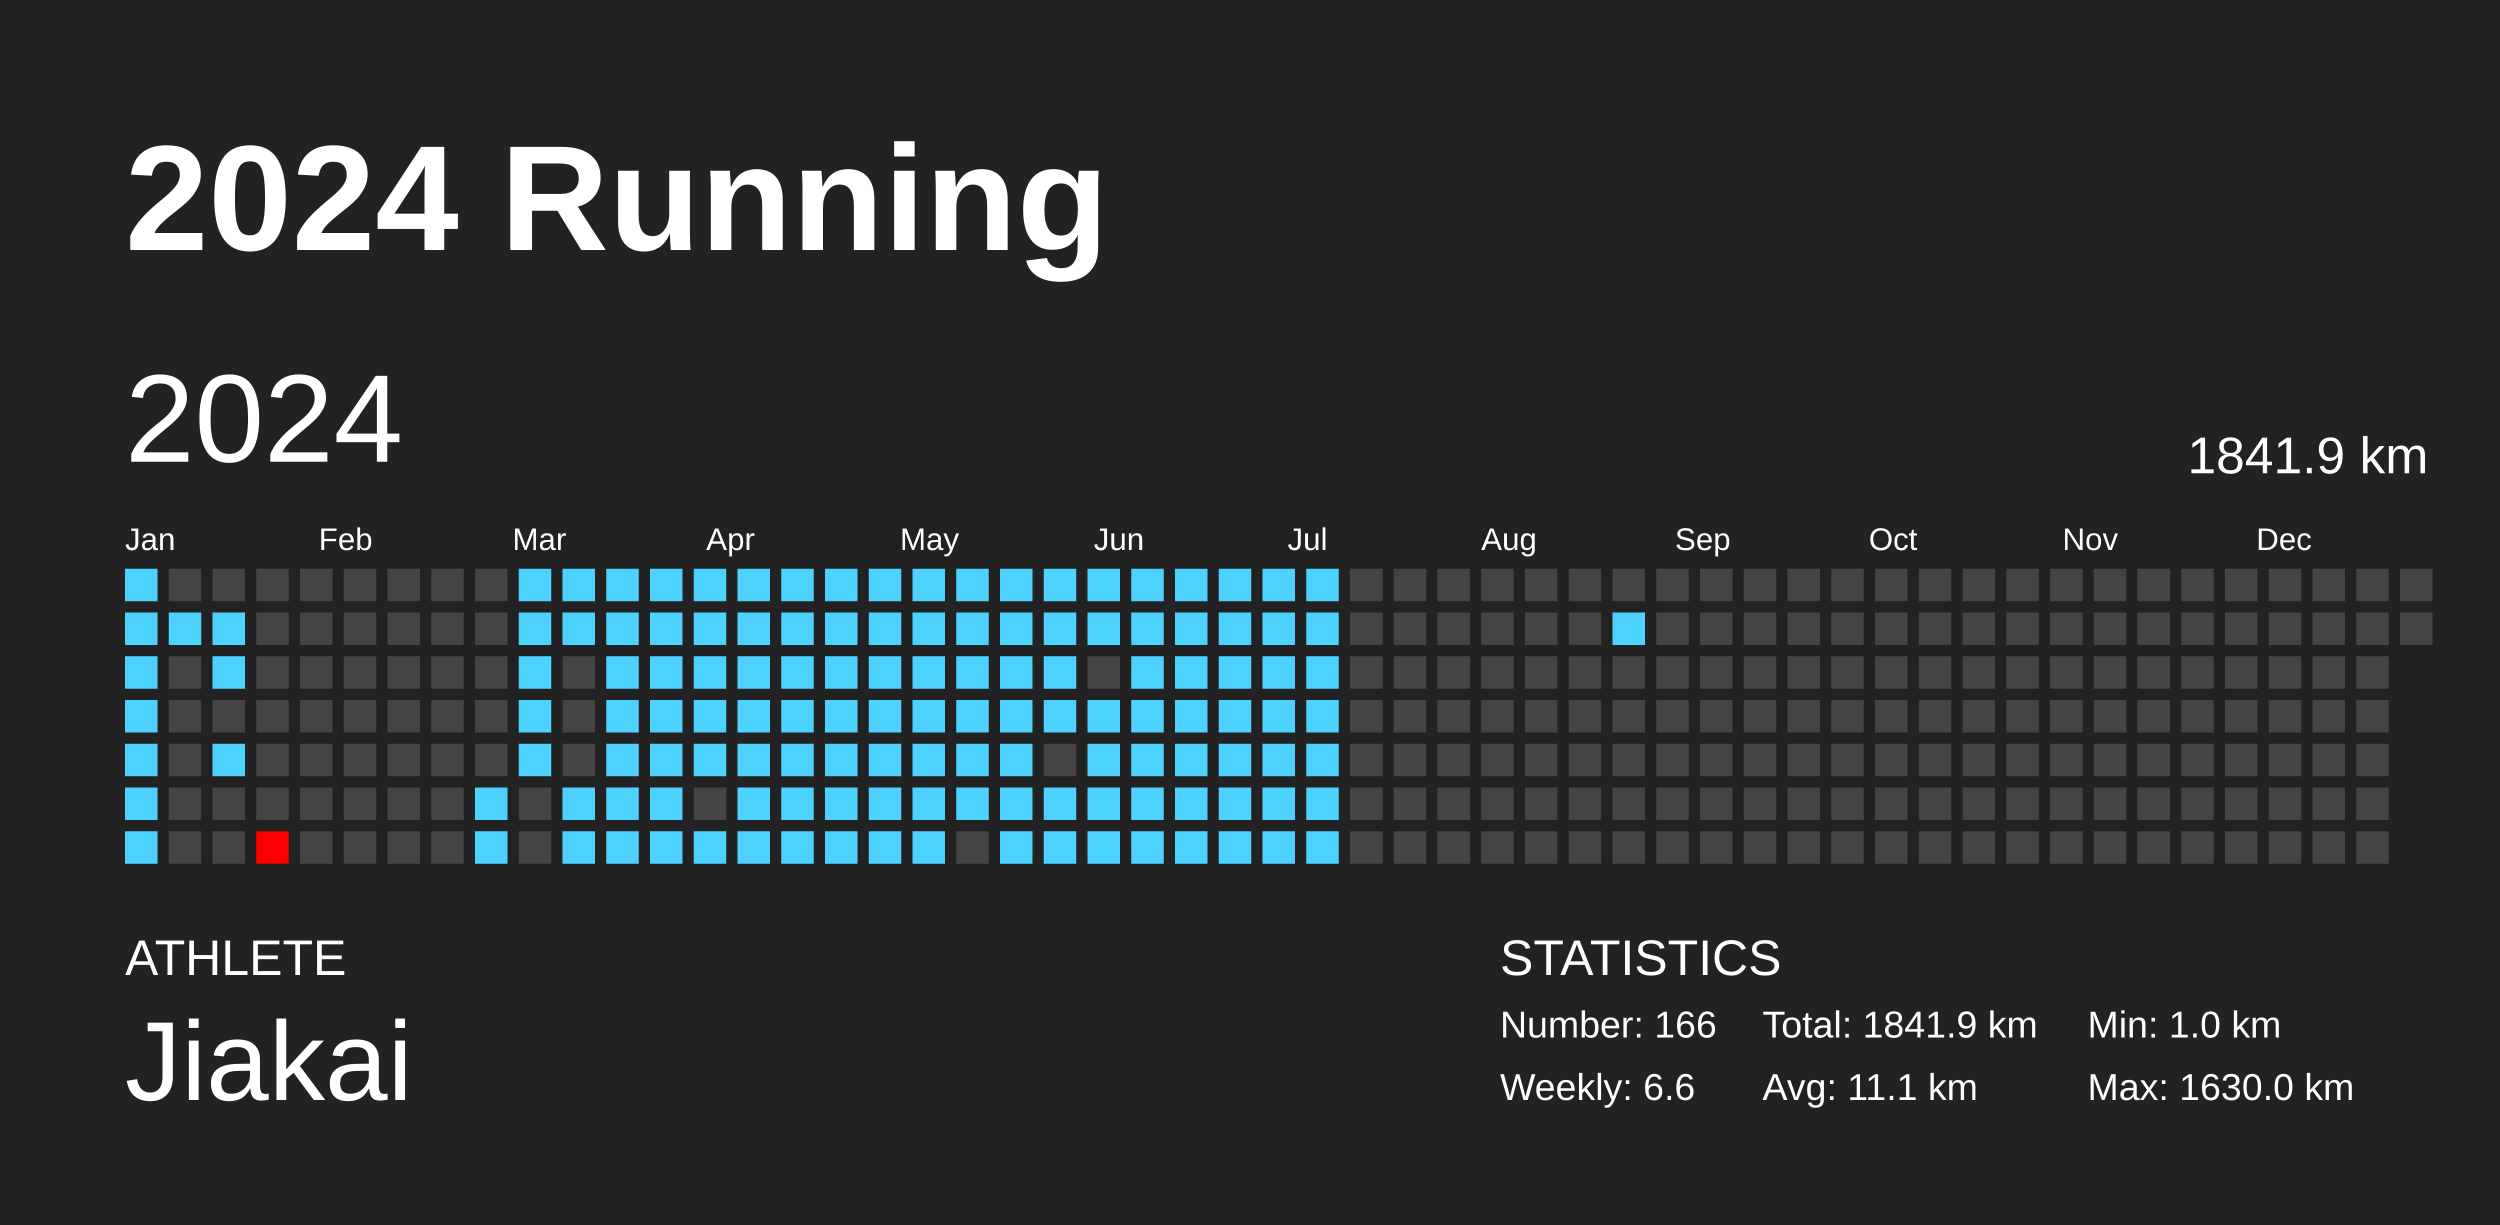
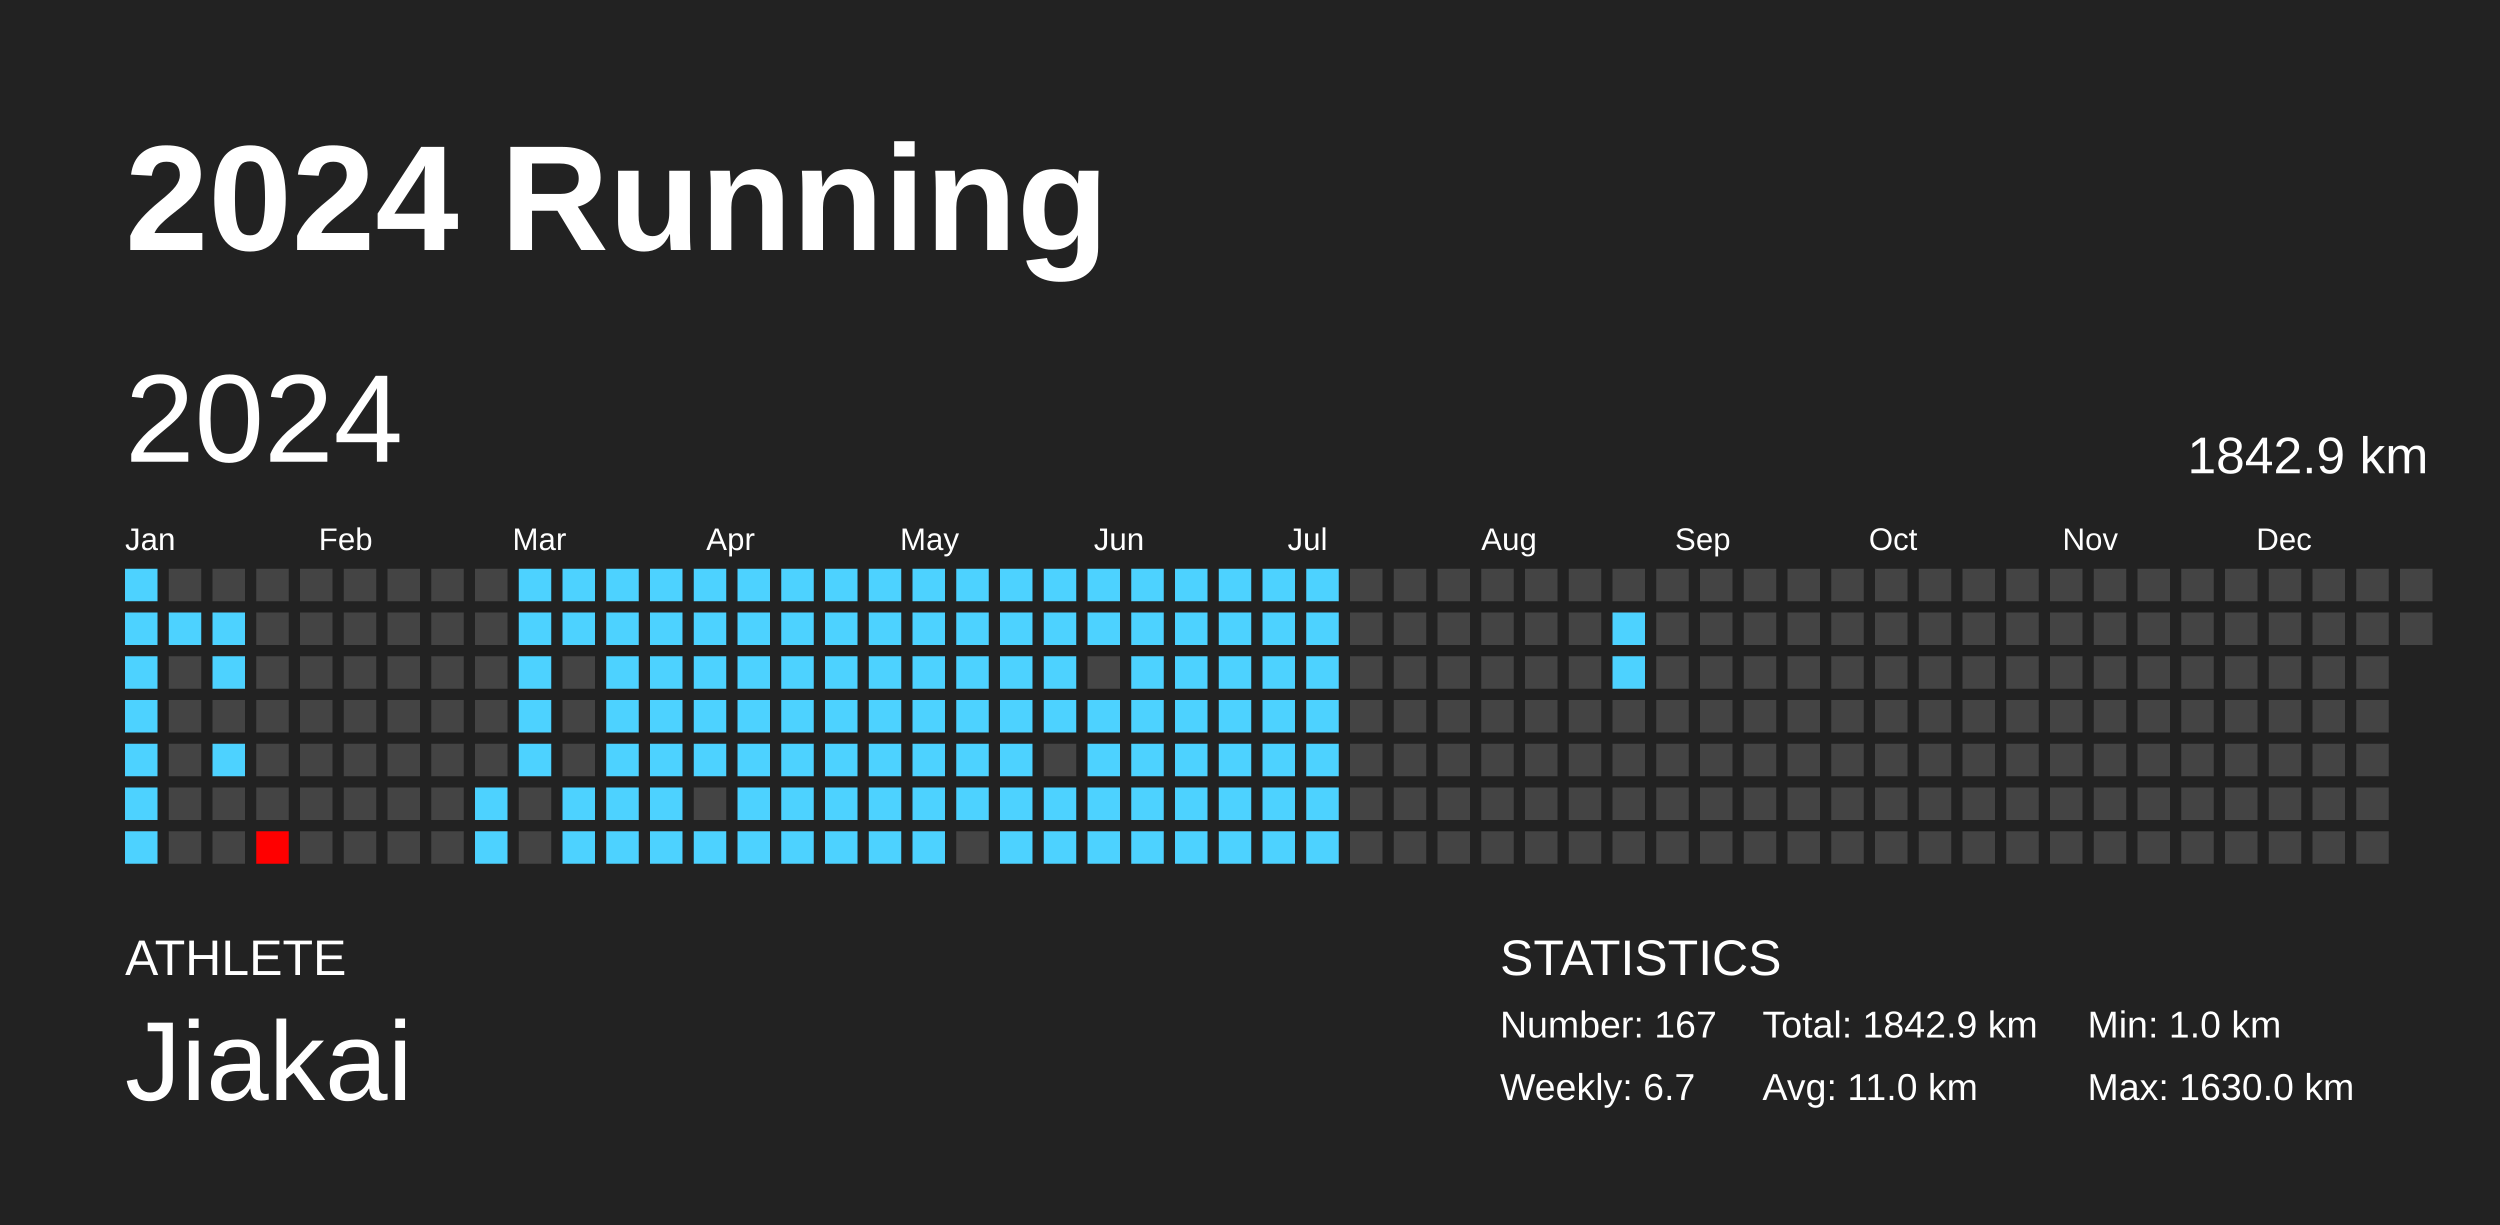
<svg xmlns="http://www.w3.org/2000/svg" baseProfile="full" height="98mm" version="1.1" viewBox="0,0,200,98" width="200mm">
  <defs />
  <rect fill="#222222" height="98" width="200" x="0" y="0" />
  <text fill="#FFFFFF" style="font-size:12px; font-family:Arial; font-weight:bold;" x="10" y="20">2024 Running</text>
  <text fill="#FFFFFF" style="font-size:4px; font-family:Arial" x="10" y="78">ATHLETE</text>
  <text fill="#FFFFFF" style="font-size:9px; font-family:Arial" x="10" y="88">Jiakai</text>
  <text fill="#FFFFFF" style="font-size:4px; font-family:Arial" x="120" y="78">STATISTICS</text>
-   <text fill="#FFFFFF" style="font-size:3px; font-family:Arial" x="120" y="83">Number: 166</text>
-   <text fill="#FFFFFF" style="font-size:3px; font-family:Arial" x="120" y="88">Weekly: 6.6</text>
-   <text fill="#FFFFFF" style="font-size:3px; font-family:Arial" x="141" y="83">Total: 1841.9 km</text>
-   <text fill="#FFFFFF" style="font-size:3px; font-family:Arial" x="141" y="88">Avg: 11.1 km</text>
+   <text fill="#FFFFFF" style="font-size:3px; font-family:Arial" x="120" y="83">Number: 167</text>
+   <text fill="#FFFFFF" style="font-size:3px; font-family:Arial" x="120" y="88">Weekly: 6.7</text>
+   <text fill="#FFFFFF" style="font-size:3px; font-family:Arial" x="141" y="83">Total: 1842.9 km</text>
+   <text fill="#FFFFFF" style="font-size:3px; font-family:Arial" x="141" y="88">Avg: 11.0 km</text>
  <text fill="#FFFFFF" style="font-size:3px; font-family:Arial" x="167" y="83">Min: 1.0 km</text>
  <text fill="#FFFFFF" style="font-size:3px; font-family:Arial" x="167" y="88">Max: 1630.0 km</text>
  <text dominant-baseline="hanging" fill="#FFFFFF" style="font-size:10.0px; font-family:Arial;" x="10" y="30">2024</text>
-   <text dominant-baseline="hanging" fill="#FFFFFF" style="font-size:4.125px; font-family:Arial;" x="175" y="35">1841.9 km</text>
+   <text dominant-baseline="hanging" fill="#FFFFFF" style="font-size:4.125px; font-family:Arial;" x="175" y="35">1842.9 km</text>
  <text fill="#FFFFFF" style="font-size:2.5px; font-family:Arial" x="10.0" y="44">Jan</text>
  <text fill="#FFFFFF" style="font-size:2.5px; font-family:Arial" x="25.5" y="44">Feb</text>
  <text fill="#FFFFFF" style="font-size:2.5px; font-family:Arial" x="41.0" y="44">Mar</text>
  <text fill="#FFFFFF" style="font-size:2.5px; font-family:Arial" x="56.5" y="44">Apr</text>
  <text fill="#FFFFFF" style="font-size:2.5px; font-family:Arial" x="72.0" y="44">May</text>
  <text fill="#FFFFFF" style="font-size:2.5px; font-family:Arial" x="87.5" y="44">Jun</text>
  <text fill="#FFFFFF" style="font-size:2.5px; font-family:Arial" x="103.0" y="44">Jul</text>
  <text fill="#FFFFFF" style="font-size:2.5px; font-family:Arial" x="118.5" y="44">Aug</text>
  <text fill="#FFFFFF" style="font-size:2.5px; font-family:Arial" x="134.0" y="44">Sep</text>
  <text fill="#FFFFFF" style="font-size:2.5px; font-family:Arial" x="149.5" y="44">Oct</text>
  <text fill="#FFFFFF" style="font-size:2.5px; font-family:Arial" x="165.0" y="44">Nov</text>
  <text fill="#FFFFFF" style="font-size:2.5px; font-family:Arial" x="180.5" y="44">Dec</text>
  <rect fill="#4dd2ff" height="2.6" width="2.6" x="10.0" y="45.5" />
  <rect fill="#4dd2ff" height="2.6" width="2.6" x="10.0" y="49.0" />
  <rect fill="#4dd2ff" height="2.6" width="2.6" x="10.0" y="52.5" />
  <rect fill="#4dd2ff" height="2.6" width="2.6" x="10.0" y="56.0" />
  <rect fill="#4dd2ff" height="2.6" width="2.6" x="10.0" y="59.5" />
  <rect fill="#4dd2ff" height="2.6" width="2.6" x="10.0" y="63.0" />
  <rect fill="#4dd2ff" height="2.6" width="2.6" x="10.0" y="66.5" />
  <rect fill="#444444" height="2.6" width="2.6" x="13.5" y="45.5" />
  <rect fill="#4dd2ff" height="2.6" width="2.6" x="13.5" y="49.0" />
  <rect fill="#444444" height="2.6" width="2.6" x="13.5" y="52.5" />
  <rect fill="#444444" height="2.6" width="2.6" x="13.5" y="56.0" />
  <rect fill="#444444" height="2.6" width="2.6" x="13.5" y="59.5" />
  <rect fill="#444444" height="2.6" width="2.6" x="13.5" y="63.0" />
  <rect fill="#444444" height="2.6" width="2.6" x="13.5" y="66.5" />
  <rect fill="#444444" height="2.6" width="2.6" x="17.0" y="45.5" />
  <rect fill="#4dd2ff" height="2.6" width="2.6" x="17.0" y="49.0" />
  <rect fill="#4dd2ff" height="2.6" width="2.6" x="17.0" y="52.5" />
  <rect fill="#444444" height="2.6" width="2.6" x="17.0" y="56.0" />
  <rect fill="#4dd2ff" height="2.6" width="2.6" x="17.0" y="59.5" />
  <rect fill="#444444" height="2.6" width="2.6" x="17.0" y="63.0" />
  <rect fill="#444444" height="2.6" width="2.6" x="17.0" y="66.5" />
  <rect fill="#444444" height="2.6" width="2.6" x="20.5" y="45.5" />
  <rect fill="#444444" height="2.6" width="2.6" x="20.5" y="49.0" />
  <rect fill="#444444" height="2.6" width="2.6" x="20.5" y="52.5" />
  <rect fill="#444444" height="2.6" width="2.6" x="20.5" y="56.0" />
  <rect fill="#444444" height="2.6" width="2.6" x="20.5" y="59.5" />
  <rect fill="#444444" height="2.6" width="2.6" x="20.5" y="63.0" />
  <rect fill="red" height="2.6" width="2.6" x="20.5" y="66.5" />
  <rect fill="#444444" height="2.6" width="2.6" x="24.0" y="45.5" />
  <rect fill="#444444" height="2.6" width="2.6" x="24.0" y="49.0" />
  <rect fill="#444444" height="2.6" width="2.6" x="24.0" y="52.5" />
  <rect fill="#444444" height="2.6" width="2.6" x="24.0" y="56.0" />
  <rect fill="#444444" height="2.6" width="2.6" x="24.0" y="59.5" />
  <rect fill="#444444" height="2.6" width="2.6" x="24.0" y="63.0" />
  <rect fill="#444444" height="2.6" width="2.6" x="24.0" y="66.5" />
  <rect fill="#444444" height="2.6" width="2.6" x="27.5" y="45.5" />
  <rect fill="#444444" height="2.6" width="2.6" x="27.5" y="49.0" />
  <rect fill="#444444" height="2.6" width="2.6" x="27.5" y="52.5" />
  <rect fill="#444444" height="2.6" width="2.6" x="27.5" y="56.0" />
  <rect fill="#444444" height="2.6" width="2.6" x="27.5" y="59.5" />
  <rect fill="#444444" height="2.6" width="2.6" x="27.5" y="63.0" />
  <rect fill="#444444" height="2.6" width="2.6" x="27.5" y="66.5" />
  <rect fill="#444444" height="2.6" width="2.6" x="31.0" y="45.5" />
  <rect fill="#444444" height="2.6" width="2.6" x="31.0" y="49.0" />
  <rect fill="#444444" height="2.6" width="2.6" x="31.0" y="52.5" />
  <rect fill="#444444" height="2.6" width="2.6" x="31.0" y="56.0" />
  <rect fill="#444444" height="2.6" width="2.6" x="31.0" y="59.5" />
  <rect fill="#444444" height="2.6" width="2.6" x="31.0" y="63.0" />
  <rect fill="#444444" height="2.6" width="2.6" x="31.0" y="66.5" />
  <rect fill="#444444" height="2.6" width="2.6" x="34.5" y="45.5" />
  <rect fill="#444444" height="2.6" width="2.6" x="34.5" y="49.0" />
  <rect fill="#444444" height="2.6" width="2.6" x="34.5" y="52.5" />
  <rect fill="#444444" height="2.6" width="2.6" x="34.5" y="56.0" />
  <rect fill="#444444" height="2.6" width="2.6" x="34.5" y="59.5" />
  <rect fill="#444444" height="2.6" width="2.6" x="34.5" y="63.0" />
  <rect fill="#444444" height="2.6" width="2.6" x="34.5" y="66.5" />
  <rect fill="#444444" height="2.6" width="2.6" x="38.0" y="45.5" />
  <rect fill="#444444" height="2.6" width="2.6" x="38.0" y="49.0" />
  <rect fill="#444444" height="2.6" width="2.6" x="38.0" y="52.5" />
  <rect fill="#444444" height="2.6" width="2.6" x="38.0" y="56.0" />
  <rect fill="#444444" height="2.6" width="2.6" x="38.0" y="59.5" />
  <rect fill="#4dd2ff" height="2.6" width="2.6" x="38.0" y="63.0" />
  <rect fill="#4dd2ff" height="2.6" width="2.6" x="38.0" y="66.5" />
  <rect fill="#4dd2ff" height="2.6" width="2.6" x="41.5" y="45.5" />
  <rect fill="#4dd2ff" height="2.6" width="2.6" x="41.5" y="49.0" />
  <rect fill="#4dd2ff" height="2.6" width="2.6" x="41.5" y="52.5" />
  <rect fill="#4dd2ff" height="2.6" width="2.6" x="41.5" y="56.0" />
  <rect fill="#4dd2ff" height="2.6" width="2.6" x="41.5" y="59.5" />
  <rect fill="#444444" height="2.6" width="2.6" x="41.5" y="63.0" />
  <rect fill="#444444" height="2.6" width="2.6" x="41.5" y="66.5" />
  <rect fill="#4dd2ff" height="2.6" width="2.6" x="45.0" y="45.5" />
  <rect fill="#4dd2ff" height="2.6" width="2.6" x="45.0" y="49.0" />
  <rect fill="#444444" height="2.6" width="2.6" x="45.0" y="52.5" />
  <rect fill="#444444" height="2.6" width="2.6" x="45.0" y="56.0" />
  <rect fill="#444444" height="2.6" width="2.6" x="45.0" y="59.5" />
  <rect fill="#4dd2ff" height="2.6" width="2.6" x="45.0" y="63.0" />
  <rect fill="#4dd2ff" height="2.6" width="2.6" x="45.0" y="66.5" />
  <rect fill="#4dd2ff" height="2.6" width="2.6" x="48.5" y="45.5" />
  <rect fill="#4dd2ff" height="2.6" width="2.6" x="48.5" y="49.0" />
  <rect fill="#4dd2ff" height="2.6" width="2.6" x="48.5" y="52.5" />
  <rect fill="#4dd2ff" height="2.6" width="2.6" x="48.5" y="56.0" />
  <rect fill="#4dd2ff" height="2.6" width="2.6" x="48.5" y="59.5" />
  <rect fill="#4dd2ff" height="2.6" width="2.6" x="48.5" y="63.0" />
  <rect fill="#4dd2ff" height="2.6" width="2.6" x="48.5" y="66.5" />
  <rect fill="#4dd2ff" height="2.6" width="2.6" x="52.0" y="45.5" />
  <rect fill="#4dd2ff" height="2.6" width="2.6" x="52.0" y="49.0" />
  <rect fill="#4dd2ff" height="2.6" width="2.6" x="52.0" y="52.5" />
  <rect fill="#4dd2ff" height="2.6" width="2.6" x="52.0" y="56.0" />
  <rect fill="#4dd2ff" height="2.6" width="2.6" x="52.0" y="59.5" />
  <rect fill="#4dd2ff" height="2.6" width="2.6" x="52.0" y="63.0" />
  <rect fill="#4dd2ff" height="2.6" width="2.6" x="52.0" y="66.5" />
  <rect fill="#4dd2ff" height="2.6" width="2.6" x="55.5" y="45.5" />
  <rect fill="#4dd2ff" height="2.6" width="2.6" x="55.5" y="49.0" />
  <rect fill="#4dd2ff" height="2.6" width="2.6" x="55.5" y="52.5" />
  <rect fill="#4dd2ff" height="2.6" width="2.6" x="55.5" y="56.0" />
  <rect fill="#4dd2ff" height="2.6" width="2.6" x="55.5" y="59.5" />
  <rect fill="#444444" height="2.6" width="2.6" x="55.5" y="63.0" />
  <rect fill="#4dd2ff" height="2.6" width="2.6" x="55.5" y="66.5" />
  <rect fill="#4dd2ff" height="2.6" width="2.6" x="59.0" y="45.5" />
  <rect fill="#4dd2ff" height="2.6" width="2.6" x="59.0" y="49.0" />
  <rect fill="#4dd2ff" height="2.6" width="2.6" x="59.0" y="52.5" />
  <rect fill="#4dd2ff" height="2.6" width="2.6" x="59.0" y="56.0" />
  <rect fill="#4dd2ff" height="2.6" width="2.6" x="59.0" y="59.5" />
  <rect fill="#4dd2ff" height="2.6" width="2.6" x="59.0" y="63.0" />
  <rect fill="#4dd2ff" height="2.6" width="2.6" x="59.0" y="66.5" />
  <rect fill="#4dd2ff" height="2.6" width="2.6" x="62.5" y="45.5" />
  <rect fill="#4dd2ff" height="2.6" width="2.6" x="62.5" y="49.0" />
  <rect fill="#4dd2ff" height="2.6" width="2.6" x="62.5" y="52.5" />
  <rect fill="#4dd2ff" height="2.6" width="2.6" x="62.5" y="56.0" />
  <rect fill="#4dd2ff" height="2.6" width="2.6" x="62.5" y="59.5" />
  <rect fill="#4dd2ff" height="2.6" width="2.6" x="62.5" y="63.0" />
  <rect fill="#4dd2ff" height="2.6" width="2.6" x="62.5" y="66.5" />
  <rect fill="#4dd2ff" height="2.6" width="2.6" x="66.0" y="45.5" />
  <rect fill="#4dd2ff" height="2.6" width="2.6" x="66.0" y="49.0" />
  <rect fill="#4dd2ff" height="2.6" width="2.6" x="66.0" y="52.5" />
  <rect fill="#4dd2ff" height="2.6" width="2.6" x="66.0" y="56.0" />
  <rect fill="#4dd2ff" height="2.6" width="2.6" x="66.0" y="59.5" />
  <rect fill="#4dd2ff" height="2.6" width="2.6" x="66.0" y="63.0" />
  <rect fill="#4dd2ff" height="2.6" width="2.6" x="66.0" y="66.5" />
  <rect fill="#4dd2ff" height="2.6" width="2.6" x="69.5" y="45.5" />
  <rect fill="#4dd2ff" height="2.6" width="2.6" x="69.5" y="49.0" />
  <rect fill="#4dd2ff" height="2.6" width="2.6" x="69.5" y="52.5" />
  <rect fill="#4dd2ff" height="2.6" width="2.6" x="69.5" y="56.0" />
  <rect fill="#4dd2ff" height="2.6" width="2.6" x="69.5" y="59.5" />
  <rect fill="#4dd2ff" height="2.6" width="2.6" x="69.5" y="63.0" />
  <rect fill="#4dd2ff" height="2.6" width="2.6" x="69.5" y="66.5" />
  <rect fill="#4dd2ff" height="2.6" width="2.6" x="73.0" y="45.5" />
  <rect fill="#4dd2ff" height="2.6" width="2.6" x="73.0" y="49.0" />
  <rect fill="#4dd2ff" height="2.6" width="2.6" x="73.0" y="52.5" />
  <rect fill="#4dd2ff" height="2.6" width="2.6" x="73.0" y="56.0" />
  <rect fill="#4dd2ff" height="2.6" width="2.6" x="73.0" y="59.5" />
  <rect fill="#4dd2ff" height="2.6" width="2.6" x="73.0" y="63.0" />
  <rect fill="#4dd2ff" height="2.6" width="2.6" x="73.0" y="66.5" />
  <rect fill="#4dd2ff" height="2.6" width="2.6" x="76.5" y="45.5" />
  <rect fill="#4dd2ff" height="2.6" width="2.6" x="76.5" y="49.0" />
  <rect fill="#4dd2ff" height="2.6" width="2.6" x="76.5" y="52.5" />
  <rect fill="#4dd2ff" height="2.6" width="2.6" x="76.5" y="56.0" />
  <rect fill="#4dd2ff" height="2.6" width="2.6" x="76.5" y="59.5" />
  <rect fill="#4dd2ff" height="2.6" width="2.6" x="76.5" y="63.0" />
  <rect fill="#444444" height="2.6" width="2.6" x="76.5" y="66.5" />
  <rect fill="#4dd2ff" height="2.6" width="2.6" x="80.0" y="45.5" />
  <rect fill="#4dd2ff" height="2.6" width="2.6" x="80.0" y="49.0" />
  <rect fill="#4dd2ff" height="2.6" width="2.6" x="80.0" y="52.5" />
  <rect fill="#4dd2ff" height="2.6" width="2.6" x="80.0" y="56.0" />
  <rect fill="#4dd2ff" height="2.6" width="2.6" x="80.0" y="59.5" />
  <rect fill="#4dd2ff" height="2.6" width="2.6" x="80.0" y="63.0" />
  <rect fill="#4dd2ff" height="2.6" width="2.6" x="80.0" y="66.5" />
  <rect fill="#4dd2ff" height="2.6" width="2.6" x="83.5" y="45.5" />
  <rect fill="#4dd2ff" height="2.6" width="2.6" x="83.5" y="49.0" />
  <rect fill="#4dd2ff" height="2.6" width="2.6" x="83.5" y="52.5" />
  <rect fill="#4dd2ff" height="2.6" width="2.6" x="83.5" y="56.0" />
  <rect fill="#444444" height="2.6" width="2.6" x="83.5" y="59.5" />
  <rect fill="#4dd2ff" height="2.6" width="2.6" x="83.5" y="63.0" />
  <rect fill="#4dd2ff" height="2.6" width="2.6" x="83.5" y="66.5" />
  <rect fill="#4dd2ff" height="2.6" width="2.6" x="87.0" y="45.5" />
  <rect fill="#4dd2ff" height="2.6" width="2.6" x="87.0" y="49.0" />
  <rect fill="#444444" height="2.6" width="2.6" x="87.0" y="52.5" />
  <rect fill="#4dd2ff" height="2.6" width="2.6" x="87.0" y="56.0" />
  <rect fill="#4dd2ff" height="2.6" width="2.6" x="87.0" y="59.5" />
  <rect fill="#4dd2ff" height="2.6" width="2.6" x="87.0" y="63.0" />
  <rect fill="#4dd2ff" height="2.6" width="2.6" x="87.0" y="66.5" />
  <rect fill="#4dd2ff" height="2.6" width="2.6" x="90.5" y="45.5" />
  <rect fill="#4dd2ff" height="2.6" width="2.6" x="90.5" y="49.0" />
  <rect fill="#4dd2ff" height="2.6" width="2.6" x="90.5" y="52.5" />
  <rect fill="#4dd2ff" height="2.6" width="2.6" x="90.5" y="56.0" />
  <rect fill="#4dd2ff" height="2.6" width="2.6" x="90.5" y="59.5" />
  <rect fill="#4dd2ff" height="2.6" width="2.6" x="90.5" y="63.0" />
  <rect fill="#4dd2ff" height="2.6" width="2.6" x="90.5" y="66.5" />
  <rect fill="#4dd2ff" height="2.6" width="2.6" x="94.0" y="45.5" />
  <rect fill="#4dd2ff" height="2.6" width="2.6" x="94.0" y="49.0" />
  <rect fill="#4dd2ff" height="2.6" width="2.6" x="94.0" y="52.5" />
  <rect fill="#4dd2ff" height="2.6" width="2.6" x="94.0" y="56.0" />
  <rect fill="#4dd2ff" height="2.6" width="2.6" x="94.0" y="59.5" />
  <rect fill="#4dd2ff" height="2.6" width="2.6" x="94.0" y="63.0" />
  <rect fill="#4dd2ff" height="2.6" width="2.6" x="94.0" y="66.5" />
  <rect fill="#4dd2ff" height="2.6" width="2.6" x="97.5" y="45.5" />
  <rect fill="#4dd2ff" height="2.6" width="2.6" x="97.5" y="49.0" />
  <rect fill="#4dd2ff" height="2.6" width="2.6" x="97.5" y="52.5" />
  <rect fill="#4dd2ff" height="2.6" width="2.6" x="97.5" y="56.0" />
  <rect fill="#4dd2ff" height="2.6" width="2.6" x="97.5" y="59.5" />
  <rect fill="#4dd2ff" height="2.6" width="2.6" x="97.5" y="63.0" />
  <rect fill="#4dd2ff" height="2.6" width="2.6" x="97.5" y="66.5" />
  <rect fill="#4dd2ff" height="2.6" width="2.6" x="101.0" y="45.5" />
  <rect fill="#4dd2ff" height="2.6" width="2.6" x="101.0" y="49.0" />
  <rect fill="#4dd2ff" height="2.6" width="2.6" x="101.0" y="52.5" />
  <rect fill="#4dd2ff" height="2.6" width="2.6" x="101.0" y="56.0" />
  <rect fill="#4dd2ff" height="2.6" width="2.6" x="101.0" y="59.5" />
  <rect fill="#4dd2ff" height="2.6" width="2.6" x="101.0" y="63.0" />
  <rect fill="#4dd2ff" height="2.6" width="2.6" x="101.0" y="66.5" />
  <rect fill="#4dd2ff" height="2.6" width="2.6" x="104.5" y="45.5" />
  <rect fill="#4dd2ff" height="2.6" width="2.6" x="104.5" y="49.0" />
  <rect fill="#4dd2ff" height="2.6" width="2.6" x="104.5" y="52.5" />
  <rect fill="#4dd2ff" height="2.6" width="2.6" x="104.5" y="56.0" />
  <rect fill="#4dd2ff" height="2.6" width="2.6" x="104.5" y="59.5" />
  <rect fill="#4dd2ff" height="2.6" width="2.6" x="104.5" y="63.0" />
  <rect fill="#4dd2ff" height="2.6" width="2.6" x="104.5" y="66.5" />
  <rect fill="#444444" height="2.6" width="2.6" x="108.0" y="45.5" />
  <rect fill="#444444" height="2.6" width="2.6" x="108.0" y="49.0" />
  <rect fill="#444444" height="2.6" width="2.6" x="108.0" y="52.5" />
  <rect fill="#444444" height="2.6" width="2.6" x="108.0" y="56.0" />
  <rect fill="#444444" height="2.6" width="2.6" x="108.0" y="59.5" />
  <rect fill="#444444" height="2.6" width="2.6" x="108.0" y="63.0" />
  <rect fill="#444444" height="2.6" width="2.6" x="108.0" y="66.5" />
  <rect fill="#444444" height="2.6" width="2.6" x="111.5" y="45.5" />
  <rect fill="#444444" height="2.6" width="2.6" x="111.5" y="49.0" />
  <rect fill="#444444" height="2.6" width="2.6" x="111.5" y="52.5" />
  <rect fill="#444444" height="2.6" width="2.6" x="111.5" y="56.0" />
  <rect fill="#444444" height="2.6" width="2.6" x="111.5" y="59.5" />
  <rect fill="#444444" height="2.6" width="2.6" x="111.5" y="63.0" />
  <rect fill="#444444" height="2.6" width="2.6" x="111.5" y="66.5" />
  <rect fill="#444444" height="2.6" width="2.6" x="115.0" y="45.5" />
  <rect fill="#444444" height="2.6" width="2.6" x="115.0" y="49.0" />
  <rect fill="#444444" height="2.6" width="2.6" x="115.0" y="52.5" />
  <rect fill="#444444" height="2.6" width="2.6" x="115.0" y="56.0" />
  <rect fill="#444444" height="2.6" width="2.6" x="115.0" y="59.5" />
  <rect fill="#444444" height="2.6" width="2.6" x="115.0" y="63.0" />
  <rect fill="#444444" height="2.6" width="2.6" x="115.0" y="66.5" />
  <rect fill="#444444" height="2.6" width="2.6" x="118.5" y="45.5" />
  <rect fill="#444444" height="2.6" width="2.6" x="118.5" y="49.0" />
  <rect fill="#444444" height="2.6" width="2.6" x="118.5" y="52.5" />
  <rect fill="#444444" height="2.6" width="2.6" x="118.5" y="56.0" />
  <rect fill="#444444" height="2.6" width="2.6" x="118.5" y="59.5" />
  <rect fill="#444444" height="2.6" width="2.6" x="118.5" y="63.0" />
  <rect fill="#444444" height="2.6" width="2.6" x="118.5" y="66.5" />
  <rect fill="#444444" height="2.6" width="2.6" x="122.0" y="45.5" />
  <rect fill="#444444" height="2.6" width="2.6" x="122.0" y="49.0" />
  <rect fill="#444444" height="2.6" width="2.6" x="122.0" y="52.5" />
  <rect fill="#444444" height="2.6" width="2.6" x="122.0" y="56.0" />
  <rect fill="#444444" height="2.6" width="2.6" x="122.0" y="59.5" />
  <rect fill="#444444" height="2.6" width="2.6" x="122.0" y="63.0" />
  <rect fill="#444444" height="2.6" width="2.6" x="122.0" y="66.5" />
  <rect fill="#444444" height="2.6" width="2.6" x="125.5" y="45.5" />
  <rect fill="#444444" height="2.6" width="2.6" x="125.5" y="49.0" />
  <rect fill="#444444" height="2.6" width="2.6" x="125.5" y="52.5" />
  <rect fill="#444444" height="2.6" width="2.6" x="125.5" y="56.0" />
  <rect fill="#444444" height="2.6" width="2.6" x="125.5" y="59.5" />
  <rect fill="#444444" height="2.6" width="2.6" x="125.5" y="63.0" />
  <rect fill="#444444" height="2.6" width="2.6" x="125.5" y="66.5" />
  <rect fill="#444444" height="2.6" width="2.6" x="129.0" y="45.5" />
  <rect fill="#4dd2ff" height="2.6" width="2.6" x="129.0" y="49.0" />
-   <rect fill="#444444" height="2.6" width="2.6" x="129.0" y="52.5" />
+   <rect fill="#4dd2ff" height="2.6" width="2.6" x="129.0" y="52.5" />
  <rect fill="#444444" height="2.6" width="2.6" x="129.0" y="56.0" />
  <rect fill="#444444" height="2.6" width="2.6" x="129.0" y="59.5" />
  <rect fill="#444444" height="2.6" width="2.6" x="129.0" y="63.0" />
  <rect fill="#444444" height="2.6" width="2.6" x="129.0" y="66.5" />
  <rect fill="#444444" height="2.6" width="2.6" x="132.5" y="45.5" />
  <rect fill="#444444" height="2.6" width="2.6" x="132.5" y="49.0" />
  <rect fill="#444444" height="2.6" width="2.6" x="132.5" y="52.5" />
  <rect fill="#444444" height="2.6" width="2.6" x="132.5" y="56.0" />
  <rect fill="#444444" height="2.6" width="2.6" x="132.5" y="59.5" />
  <rect fill="#444444" height="2.6" width="2.6" x="132.5" y="63.0" />
  <rect fill="#444444" height="2.6" width="2.6" x="132.5" y="66.5" />
  <rect fill="#444444" height="2.6" width="2.6" x="136.0" y="45.5" />
  <rect fill="#444444" height="2.6" width="2.6" x="136.0" y="49.0" />
  <rect fill="#444444" height="2.6" width="2.6" x="136.0" y="52.5" />
  <rect fill="#444444" height="2.6" width="2.6" x="136.0" y="56.0" />
  <rect fill="#444444" height="2.6" width="2.6" x="136.0" y="59.5" />
  <rect fill="#444444" height="2.6" width="2.6" x="136.0" y="63.0" />
  <rect fill="#444444" height="2.6" width="2.6" x="136.0" y="66.5" />
  <rect fill="#444444" height="2.6" width="2.6" x="139.5" y="45.5" />
  <rect fill="#444444" height="2.6" width="2.6" x="139.5" y="49.0" />
  <rect fill="#444444" height="2.6" width="2.6" x="139.5" y="52.5" />
  <rect fill="#444444" height="2.6" width="2.6" x="139.5" y="56.0" />
  <rect fill="#444444" height="2.6" width="2.6" x="139.5" y="59.5" />
  <rect fill="#444444" height="2.6" width="2.6" x="139.5" y="63.0" />
  <rect fill="#444444" height="2.6" width="2.6" x="139.5" y="66.5" />
  <rect fill="#444444" height="2.6" width="2.6" x="143.0" y="45.5" />
  <rect fill="#444444" height="2.6" width="2.6" x="143.0" y="49.0" />
  <rect fill="#444444" height="2.6" width="2.6" x="143.0" y="52.5" />
  <rect fill="#444444" height="2.6" width="2.6" x="143.0" y="56.0" />
  <rect fill="#444444" height="2.6" width="2.6" x="143.0" y="59.5" />
  <rect fill="#444444" height="2.6" width="2.6" x="143.0" y="63.0" />
  <rect fill="#444444" height="2.6" width="2.6" x="143.0" y="66.5" />
  <rect fill="#444444" height="2.6" width="2.6" x="146.5" y="45.5" />
  <rect fill="#444444" height="2.6" width="2.6" x="146.5" y="49.0" />
  <rect fill="#444444" height="2.6" width="2.6" x="146.5" y="52.5" />
  <rect fill="#444444" height="2.6" width="2.6" x="146.5" y="56.0" />
  <rect fill="#444444" height="2.6" width="2.6" x="146.5" y="59.5" />
  <rect fill="#444444" height="2.6" width="2.6" x="146.5" y="63.0" />
  <rect fill="#444444" height="2.6" width="2.6" x="146.5" y="66.5" />
  <rect fill="#444444" height="2.6" width="2.6" x="150.0" y="45.5" />
  <rect fill="#444444" height="2.6" width="2.6" x="150.0" y="49.0" />
  <rect fill="#444444" height="2.6" width="2.6" x="150.0" y="52.5" />
  <rect fill="#444444" height="2.6" width="2.6" x="150.0" y="56.0" />
  <rect fill="#444444" height="2.6" width="2.6" x="150.0" y="59.5" />
  <rect fill="#444444" height="2.6" width="2.6" x="150.0" y="63.0" />
  <rect fill="#444444" height="2.6" width="2.6" x="150.0" y="66.5" />
  <rect fill="#444444" height="2.6" width="2.6" x="153.5" y="45.5" />
  <rect fill="#444444" height="2.6" width="2.6" x="153.5" y="49.0" />
  <rect fill="#444444" height="2.6" width="2.6" x="153.5" y="52.5" />
  <rect fill="#444444" height="2.6" width="2.6" x="153.5" y="56.0" />
  <rect fill="#444444" height="2.6" width="2.6" x="153.5" y="59.5" />
  <rect fill="#444444" height="2.6" width="2.6" x="153.5" y="63.0" />
  <rect fill="#444444" height="2.6" width="2.6" x="153.5" y="66.5" />
  <rect fill="#444444" height="2.6" width="2.6" x="157.0" y="45.5" />
  <rect fill="#444444" height="2.6" width="2.6" x="157.0" y="49.0" />
  <rect fill="#444444" height="2.6" width="2.6" x="157.0" y="52.5" />
  <rect fill="#444444" height="2.6" width="2.6" x="157.0" y="56.0" />
  <rect fill="#444444" height="2.6" width="2.6" x="157.0" y="59.5" />
  <rect fill="#444444" height="2.6" width="2.6" x="157.0" y="63.0" />
  <rect fill="#444444" height="2.6" width="2.6" x="157.0" y="66.5" />
  <rect fill="#444444" height="2.6" width="2.6" x="160.5" y="45.5" />
  <rect fill="#444444" height="2.6" width="2.6" x="160.5" y="49.0" />
  <rect fill="#444444" height="2.6" width="2.6" x="160.5" y="52.5" />
  <rect fill="#444444" height="2.6" width="2.6" x="160.5" y="56.0" />
  <rect fill="#444444" height="2.6" width="2.6" x="160.5" y="59.5" />
  <rect fill="#444444" height="2.6" width="2.6" x="160.5" y="63.0" />
  <rect fill="#444444" height="2.6" width="2.6" x="160.5" y="66.5" />
  <rect fill="#444444" height="2.6" width="2.6" x="164.0" y="45.5" />
  <rect fill="#444444" height="2.6" width="2.6" x="164.0" y="49.0" />
  <rect fill="#444444" height="2.6" width="2.6" x="164.0" y="52.5" />
  <rect fill="#444444" height="2.6" width="2.6" x="164.0" y="56.0" />
  <rect fill="#444444" height="2.6" width="2.6" x="164.0" y="59.5" />
  <rect fill="#444444" height="2.6" width="2.6" x="164.0" y="63.0" />
  <rect fill="#444444" height="2.6" width="2.6" x="164.0" y="66.5" />
  <rect fill="#444444" height="2.6" width="2.6" x="167.5" y="45.5" />
  <rect fill="#444444" height="2.6" width="2.6" x="167.5" y="49.0" />
  <rect fill="#444444" height="2.6" width="2.6" x="167.5" y="52.5" />
  <rect fill="#444444" height="2.6" width="2.6" x="167.5" y="56.0" />
  <rect fill="#444444" height="2.6" width="2.6" x="167.5" y="59.5" />
  <rect fill="#444444" height="2.6" width="2.6" x="167.5" y="63.0" />
  <rect fill="#444444" height="2.6" width="2.6" x="167.5" y="66.5" />
  <rect fill="#444444" height="2.6" width="2.6" x="171.0" y="45.5" />
  <rect fill="#444444" height="2.6" width="2.6" x="171.0" y="49.0" />
  <rect fill="#444444" height="2.6" width="2.6" x="171.0" y="52.5" />
  <rect fill="#444444" height="2.6" width="2.6" x="171.0" y="56.0" />
  <rect fill="#444444" height="2.6" width="2.6" x="171.0" y="59.5" />
  <rect fill="#444444" height="2.6" width="2.6" x="171.0" y="63.0" />
  <rect fill="#444444" height="2.6" width="2.6" x="171.0" y="66.5" />
  <rect fill="#444444" height="2.6" width="2.6" x="174.5" y="45.5" />
  <rect fill="#444444" height="2.6" width="2.6" x="174.5" y="49.0" />
  <rect fill="#444444" height="2.6" width="2.6" x="174.5" y="52.5" />
  <rect fill="#444444" height="2.6" width="2.6" x="174.5" y="56.0" />
  <rect fill="#444444" height="2.6" width="2.6" x="174.5" y="59.5" />
  <rect fill="#444444" height="2.6" width="2.6" x="174.5" y="63.0" />
  <rect fill="#444444" height="2.6" width="2.6" x="174.5" y="66.5" />
  <rect fill="#444444" height="2.6" width="2.6" x="178.0" y="45.5" />
  <rect fill="#444444" height="2.6" width="2.6" x="178.0" y="49.0" />
  <rect fill="#444444" height="2.6" width="2.6" x="178.0" y="52.5" />
  <rect fill="#444444" height="2.6" width="2.6" x="178.0" y="56.0" />
  <rect fill="#444444" height="2.6" width="2.6" x="178.0" y="59.5" />
  <rect fill="#444444" height="2.6" width="2.6" x="178.0" y="63.0" />
  <rect fill="#444444" height="2.6" width="2.6" x="178.0" y="66.5" />
  <rect fill="#444444" height="2.6" width="2.6" x="181.5" y="45.5" />
  <rect fill="#444444" height="2.6" width="2.6" x="181.5" y="49.0" />
  <rect fill="#444444" height="2.6" width="2.6" x="181.5" y="52.5" />
  <rect fill="#444444" height="2.6" width="2.6" x="181.5" y="56.0" />
  <rect fill="#444444" height="2.6" width="2.6" x="181.5" y="59.5" />
  <rect fill="#444444" height="2.6" width="2.6" x="181.5" y="63.0" />
  <rect fill="#444444" height="2.6" width="2.6" x="181.5" y="66.5" />
  <rect fill="#444444" height="2.6" width="2.6" x="185.0" y="45.5" />
  <rect fill="#444444" height="2.6" width="2.6" x="185.0" y="49.0" />
  <rect fill="#444444" height="2.6" width="2.6" x="185.0" y="52.5" />
  <rect fill="#444444" height="2.6" width="2.6" x="185.0" y="56.0" />
  <rect fill="#444444" height="2.6" width="2.6" x="185.0" y="59.5" />
  <rect fill="#444444" height="2.6" width="2.6" x="185.0" y="63.0" />
  <rect fill="#444444" height="2.6" width="2.6" x="185.0" y="66.5" />
  <rect fill="#444444" height="2.6" width="2.6" x="188.5" y="45.5" />
  <rect fill="#444444" height="2.6" width="2.6" x="188.5" y="49.0" />
  <rect fill="#444444" height="2.6" width="2.6" x="188.5" y="52.5" />
  <rect fill="#444444" height="2.6" width="2.6" x="188.5" y="56.0" />
  <rect fill="#444444" height="2.6" width="2.6" x="188.5" y="59.5" />
  <rect fill="#444444" height="2.6" width="2.6" x="188.5" y="63.0" />
  <rect fill="#444444" height="2.6" width="2.6" x="188.5" y="66.5" />
  <rect fill="#444444" height="2.6" width="2.6" x="192.0" y="45.5" />
  <rect fill="#444444" height="2.6" width="2.6" x="192.0" y="49.0" />
</svg>
